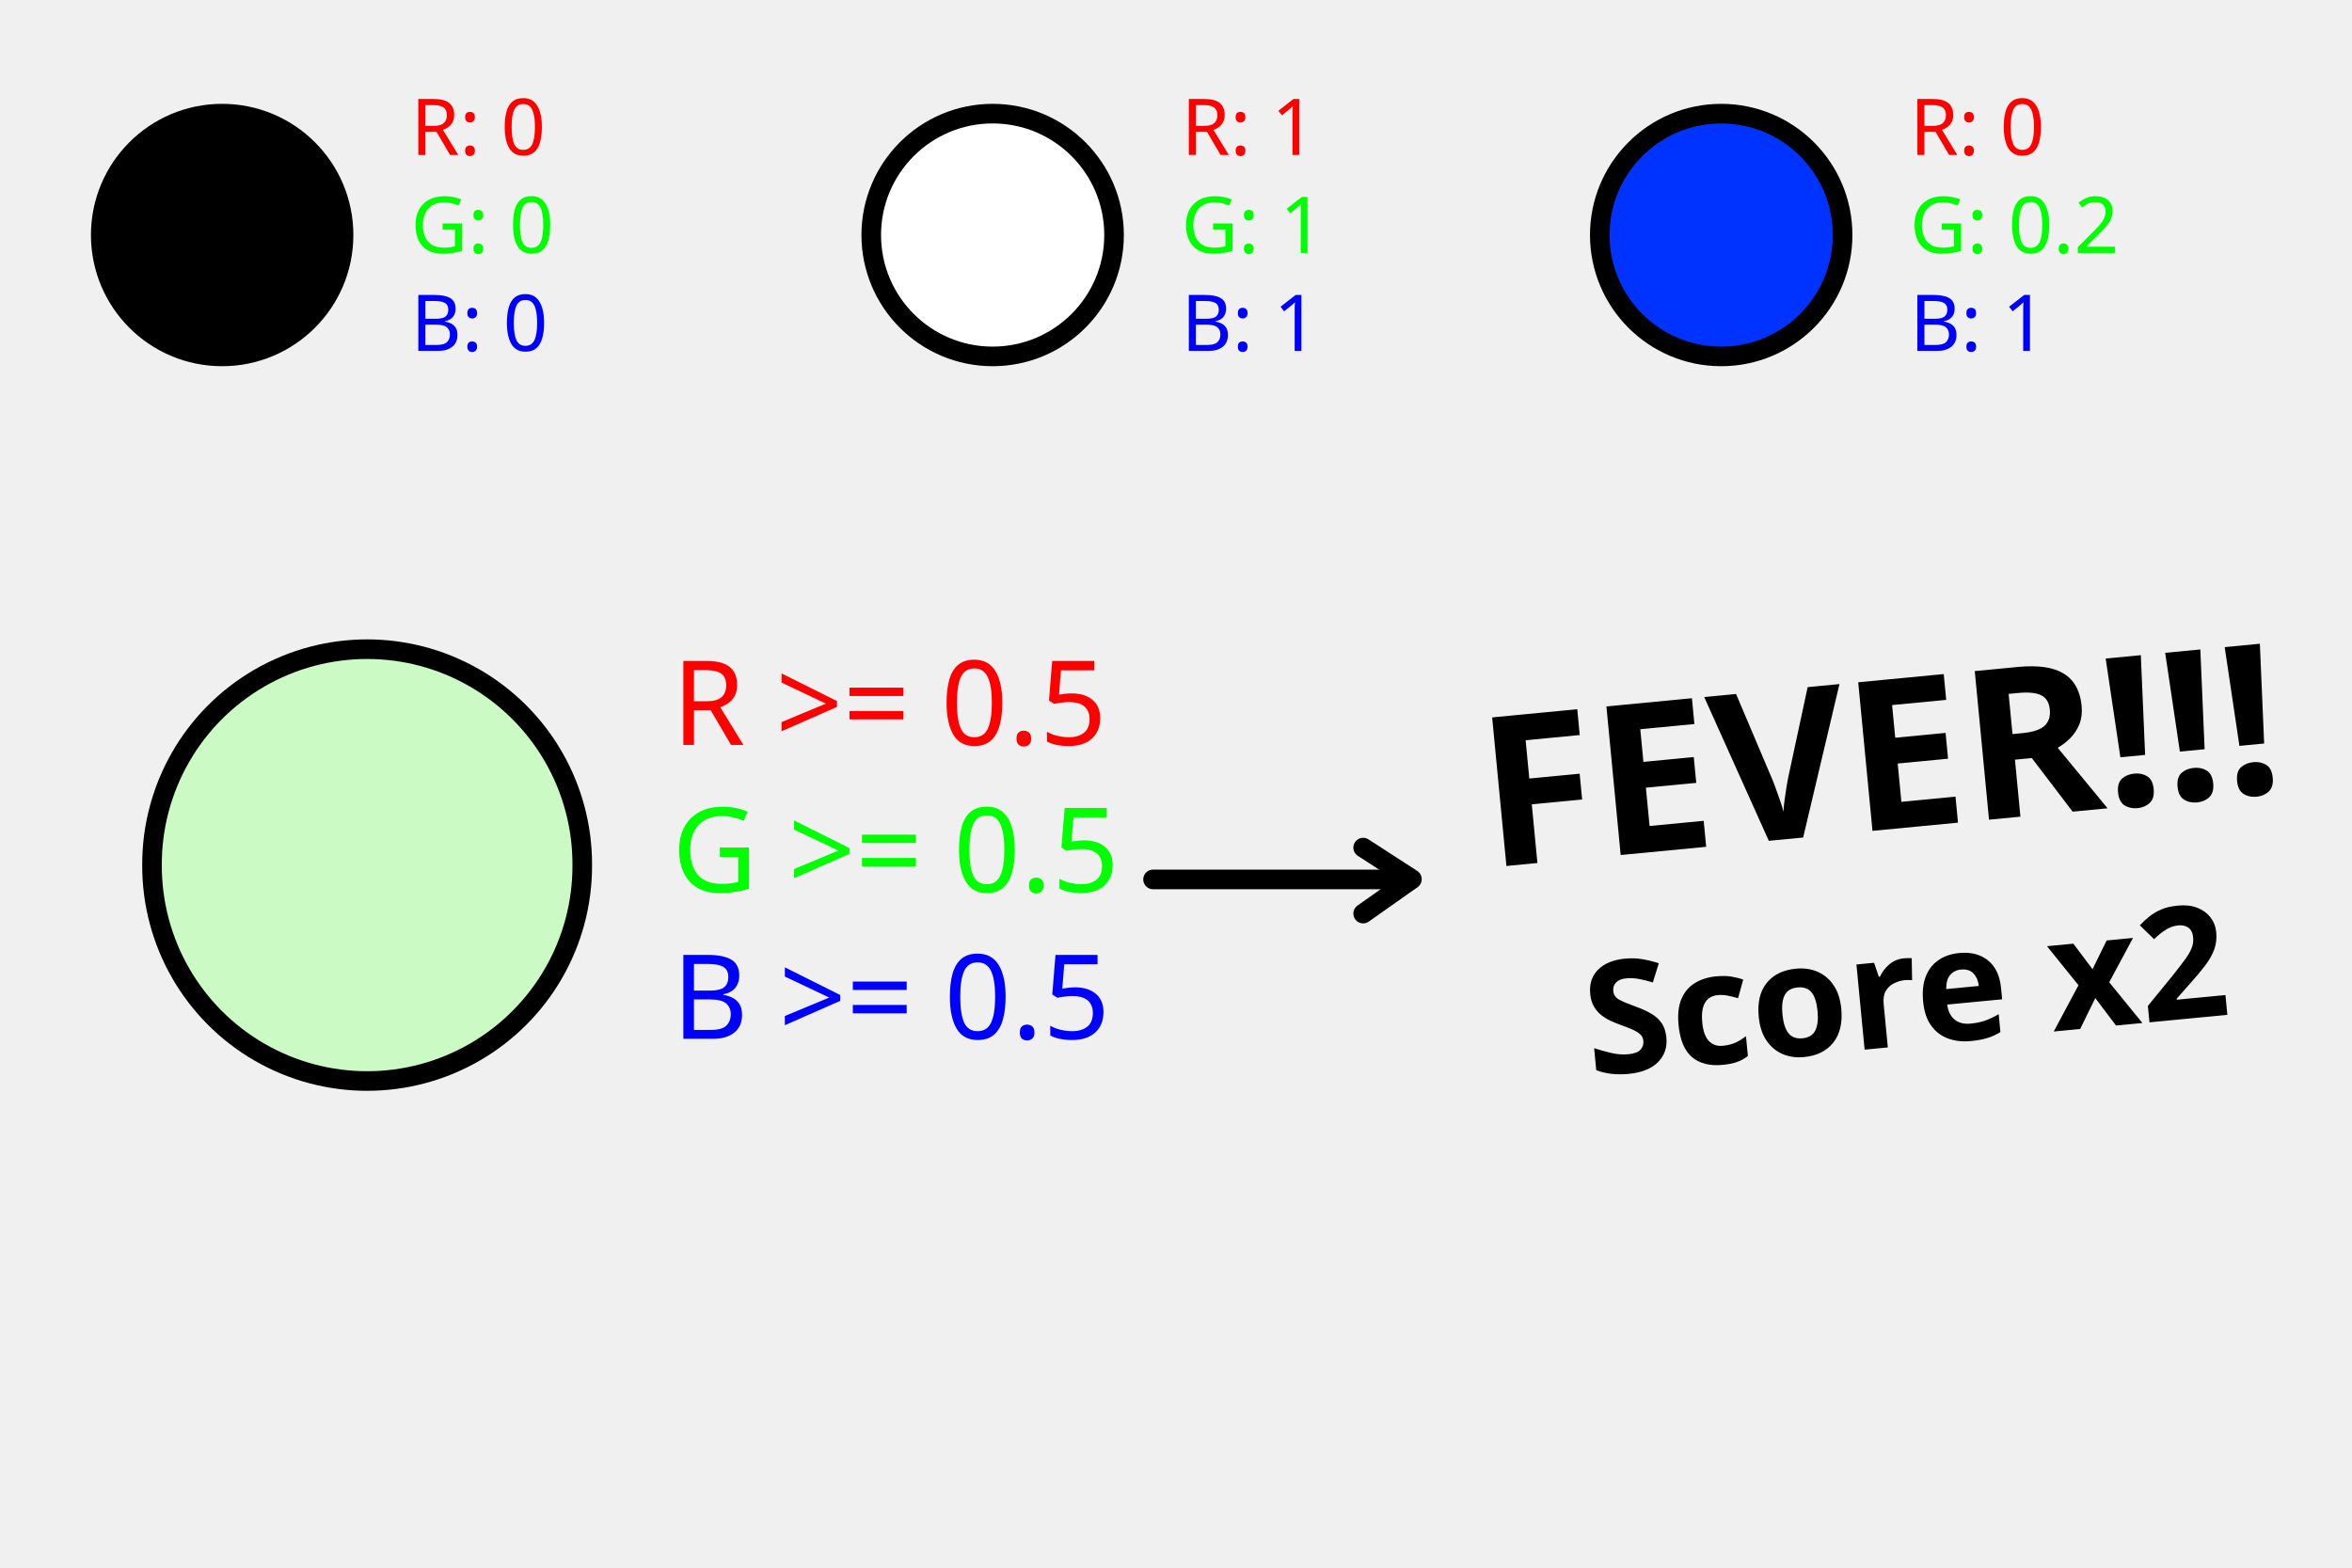
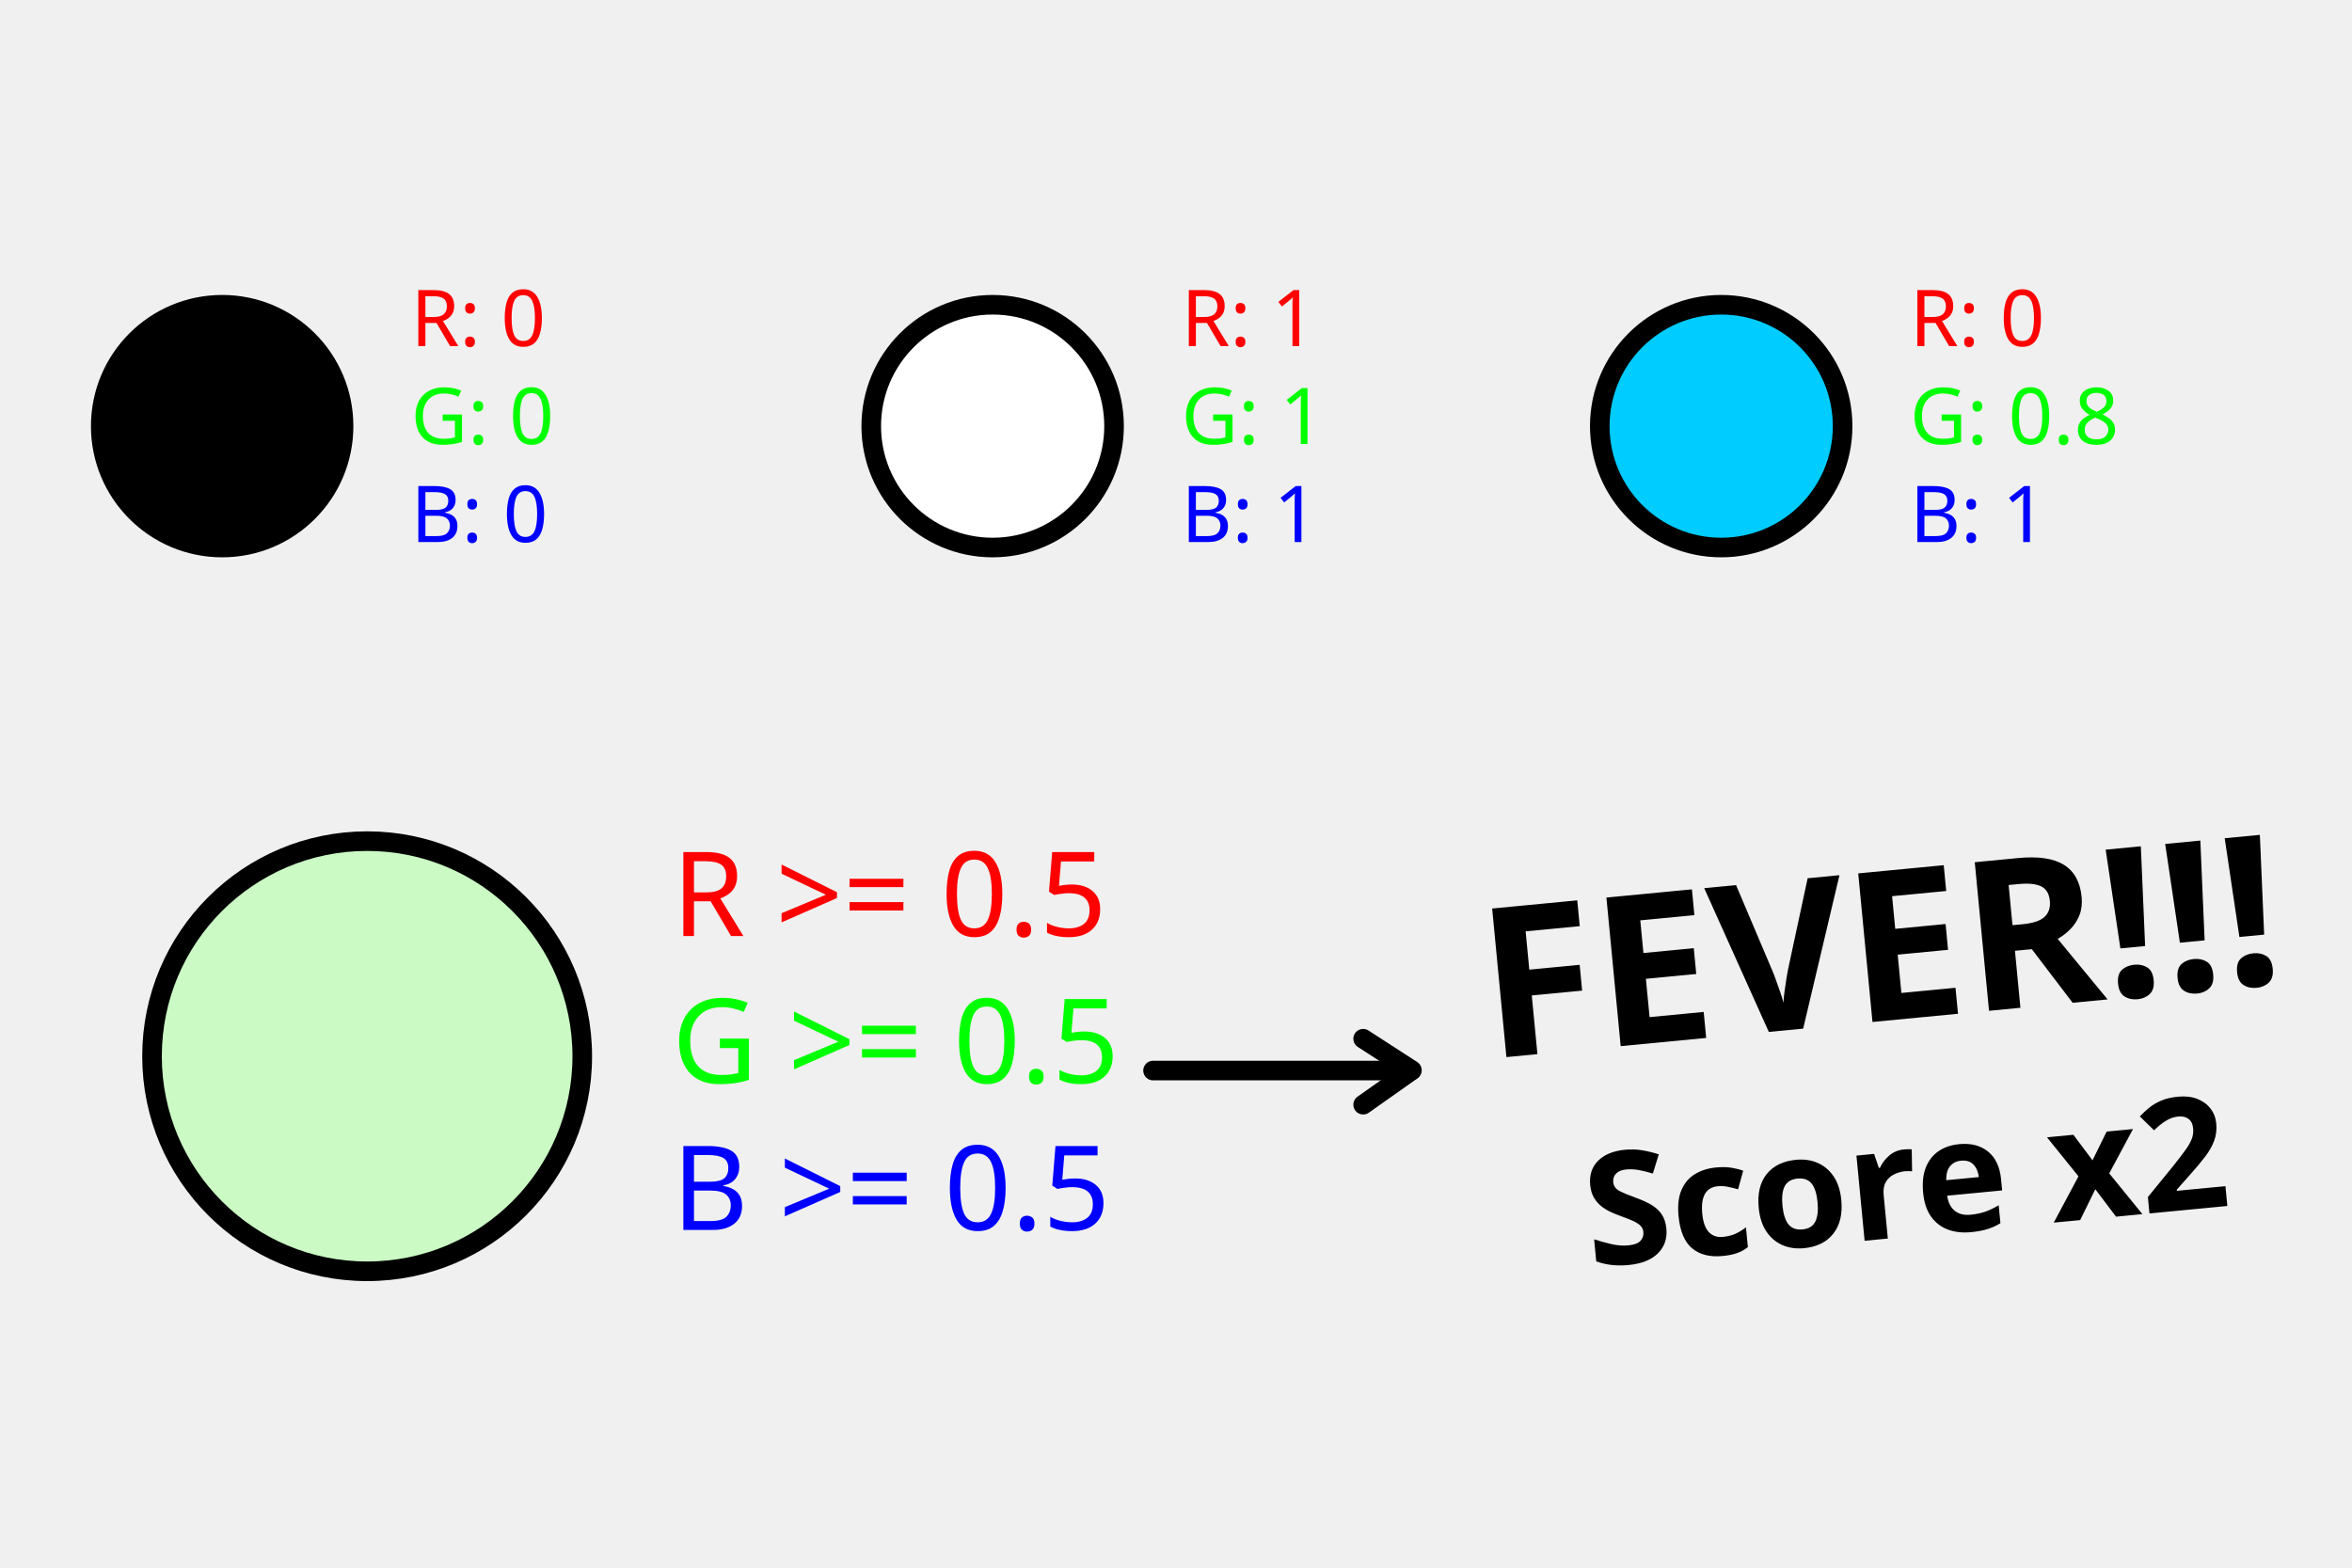
<svg xmlns="http://www.w3.org/2000/svg" width="720" height="480" id="svg5372" version="1.1">
  <defs id="defs5374" />
  <g id="layer1" transform="translate(0,-572.3622)">
-     <g id="g5908">
-       <path transform="translate(0,572.3622)" d="m 105.173,71.96 a 37.166,37.166 0 1 1 -74.333,0 37.166,37.166 0 1 1 74.333,0 z" id="path5380" style="color:#000000;fill:#000000;fill-opacity:1;fill-rule:nonzero;stroke:#000000;stroke-width:6;marker:none;visibility:visible;display:inline;overflow:visible;enable-background:accumulate;stroke-opacity:1" />
+     <g id="g5908" transform="translate(0,58.5173)">
+       <path transform="translate(0,572.3622)" d="m 105.173,71.96 c 0,20.526 -16.64,37.166 -37.166,37.166 -20.526,0 -37.166,-16.64 -37.166,-37.166 0,-20.526 16.64,-37.166 37.166,-37.166 20.526,0 37.166,16.64 37.166,37.166 z" id="path5380" style="color:#000000;fill:#000000;fill-opacity:1;fill-rule:nonzero;stroke:#000000;stroke-width:6;stroke-opacity:1;marker:none;visibility:visible;display:inline;overflow:visible;enable-background:accumulate" />
      <text id="text5892" y="619.809" x="125.733" style="font-size:40px;font-style:normal;font-weight:normal;line-height:125%;letter-spacing:0px;word-spacing:0px;fill:#000000;fill-opacity:1;stroke:none;font-family:Sans" xml:space="preserve">
        <tspan style="font-size:24px;font-style:normal;font-variant:normal;font-weight:normal;font-stretch:normal;fill:#ff0000;font-family:Fira Sans OT;-inkscape-font-specification:Fira Sans OT" id="tspan5898" y="619.809" x="125.733">R: 0</tspan>
        <tspan style="font-size:24px;font-style:normal;font-variant:normal;font-weight:normal;font-stretch:normal;fill:#00ff00;font-family:Fira Sans OT;-inkscape-font-specification:Fira Sans OT" id="tspan5904" y="649.809" x="125.733">G: 0</tspan>
        <tspan style="font-size:24px;font-style:normal;font-variant:normal;font-weight:normal;font-stretch:normal;fill:#0000ff;font-family:Fira Sans OT;-inkscape-font-specification:Fira Sans OT" id="tspan5906" y="679.809" x="125.733">B: 0</tspan>
      </text>
      <text id="text5892-3" y="800.437" x="205.706" style="font-size:40px;font-style:normal;font-weight:normal;line-height:125%;letter-spacing:0px;word-spacing:0px;fill:#000000;fill-opacity:1;stroke:none;font-family:Sans" xml:space="preserve">
        <tspan style="font-size:36px;font-style:normal;font-variant:normal;font-weight:normal;font-stretch:normal;fill:#ff0000;font-family:Fira Sans OT;-inkscape-font-specification:Fira Sans OT" id="tspan5898-0" y="800.437" x="205.706">R &gt;= 0.5</tspan>
        <tspan style="font-size:36px;font-style:normal;font-variant:normal;font-weight:normal;font-stretch:normal;fill:#00ff00;font-family:Fira Sans OT;-inkscape-font-specification:Fira Sans OT" id="tspan5904-9" y="845.437" x="205.706">G &gt;= 0.5</tspan>
        <tspan style="font-size:36px;font-style:normal;font-variant:normal;font-weight:normal;font-stretch:normal;fill:#0000ff;font-family:Fira Sans OT;-inkscape-font-specification:Fira Sans OT" id="tspan5906-7" y="890.437" x="205.706">B &gt;= 0.5</tspan>
      </text>
      <text xml:space="preserve" style="font-size:40px;font-style:normal;font-weight:normal;line-height:125%;letter-spacing:0px;word-spacing:0px;fill:#000000;fill-opacity:1;stroke:none;font-family:Sans" x="373.27" y="877.738" id="text5968" transform="matrix(0.9954268,-0.09552696,0.09552696,0.9954268,0,0)">
        <tspan id="tspan5970" x="373.27" y="877.738" style="font-size:64px;font-style:normal;font-variant:normal;font-weight:bold;font-stretch:normal;font-family:Fira Sans OT;-inkscape-font-specification:Fira Sans OT Bold">FEVER!!!</tspan>
        <tspan x="373.27" y="944.19" style="font-size:48px;font-style:normal;font-variant:normal;font-weight:bold;font-stretch:normal;font-family:Fira Sans OT;-inkscape-font-specification:Fira Sans OT Bold" id="tspan5972">  Score x2</tspan>
      </text>
-       <path style="fill:none;stroke:#000000;stroke-width:6;stroke-linecap:round;stroke-linejoin:round;stroke-opacity:1;stroke-miterlimit:4;stroke-dasharray:none" d="m 352.976,269.268 79.024,0" id="path5974" transform="translate(0,572.3622)" />
+       <path style="fill:none;stroke:#000000;stroke-width:6;stroke-linecap:round;stroke-linejoin:round;stroke-miterlimit:4;stroke-opacity:1;stroke-dasharray:none" d="m 352.976,269.268 79.024,0" id="path5974" transform="translate(0,572.3622)" />
      <path style="fill:none;stroke:#000000;stroke-width:6;stroke-linecap:round;stroke-linejoin:round;stroke-miterlimit:4;stroke-opacity:1;stroke-dasharray:none" d="m 417.294,831.885 14.927,9.659 -14.927,10.537" id="path5976" />
    </g>
-     <g id="g5915" transform="translate(235.8648,0)">
+     <g id="g5915" transform="translate(235.8648,58.5173)">
      <path style="color:#000000;fill:#ffffff;fill-opacity:1;fill-rule:nonzero;stroke:#000000;stroke-width:6;stroke-opacity:1;marker:none;visibility:visible;display:inline;overflow:visible;enable-background:accumulate" id="path5917" d="m 105.173,71.96 c 0,20.526 -16.64,37.166 -37.166,37.166 -20.526,0 -37.166,-16.64 -37.166,-37.166 0,-20.526 16.64,-37.166 37.166,-37.166 20.526,0 37.166,16.64 37.166,37.166 z" transform="translate(0,572.3622)" />
      <text xml:space="preserve" style="font-size:40px;font-style:normal;font-weight:normal;line-height:125%;letter-spacing:0px;word-spacing:0px;fill:#000000;fill-opacity:1;stroke:none;font-family:Sans" x="125.733" y="619.809" id="text5919">
        <tspan x="125.733" y="619.809" id="tspan5921" style="font-size:24px;font-style:normal;font-variant:normal;font-weight:normal;font-stretch:normal;fill:#ff0000;font-family:Fira Sans OT;-inkscape-font-specification:Fira Sans OT">R: 1</tspan>
        <tspan x="125.733" y="649.809" id="tspan5923" style="font-size:24px;font-style:normal;font-variant:normal;font-weight:normal;font-stretch:normal;fill:#00ff00;font-family:Fira Sans OT;-inkscape-font-specification:Fira Sans OT">G: 1</tspan>
        <tspan x="125.733" y="679.809" id="tspan5925" style="font-size:24px;font-style:normal;font-variant:normal;font-weight:normal;font-stretch:normal;fill:#0000ff;font-family:Fira Sans OT;-inkscape-font-specification:Fira Sans OT">B: 1</tspan>
      </text>
    </g>
-     <g transform="translate(458.8892,0)" id="g5927">
-       <path transform="translate(0,572.3622)" d="m 105.173,71.96 c 0,20.526 -16.64,37.166 -37.166,37.166 -20.526,0 -37.166,-16.64 -37.166,-37.166 0,-20.526 16.64,-37.166 37.166,-37.166 20.526,0 37.166,16.64 37.166,37.166 z" id="path5929" style="color:#000000;fill:#0033ff;fill-opacity:1;fill-rule:nonzero;stroke:#000000;stroke-width:6;stroke-opacity:1;marker:none;visibility:visible;display:inline;overflow:visible;enable-background:accumulate" />
+     <g transform="translate(458.8892,58.5173)" id="g5927">
+       <path transform="translate(0,572.3622)" d="m 105.173,71.96 c 0,20.526 -16.64,37.166 -37.166,37.166 -20.526,0 -37.166,-16.64 -37.166,-37.166 0,-20.526 16.64,-37.166 37.166,-37.166 20.526,0 37.166,16.64 37.166,37.166 z" id="path5929" style="color:#000000;fill:#00ccff;fill-opacity:1;fill-rule:nonzero;stroke:#000000;stroke-width:6;stroke-opacity:1;marker:none;visibility:visible;display:inline;overflow:visible;enable-background:accumulate" />
      <text id="text5931" y="619.809" x="125.733" style="font-size:40px;font-style:normal;font-weight:normal;line-height:125%;letter-spacing:0px;word-spacing:0px;fill:#000000;fill-opacity:1;stroke:none;font-family:Sans" xml:space="preserve">
        <tspan style="font-size:24px;font-style:normal;font-variant:normal;font-weight:normal;font-stretch:normal;fill:#ff0000;font-family:Fira Sans OT;-inkscape-font-specification:Fira Sans OT" id="tspan5933" y="619.809" x="125.733">R: 0</tspan>
-         <tspan style="font-size:24px;font-style:normal;font-variant:normal;font-weight:normal;font-stretch:normal;fill:#00ff00;font-family:Fira Sans OT;-inkscape-font-specification:Fira Sans OT" id="tspan5935" y="649.809" x="125.733">G: 0.2</tspan>
+         <tspan style="font-size:24px;font-style:normal;font-variant:normal;font-weight:normal;font-stretch:normal;fill:#00ff00;font-family:Fira Sans OT;-inkscape-font-specification:Fira Sans OT" id="tspan5935" y="649.809" x="125.733">G: 0.8</tspan>
        <tspan style="font-size:24px;font-style:normal;font-variant:normal;font-weight:normal;font-stretch:normal;fill:#0000ff;font-family:Fira Sans OT;-inkscape-font-specification:Fira Sans OT" id="tspan5937" y="679.809" x="125.733">B: 1</tspan>
      </text>
-       <path style="color:#000000;fill:#cbfac5;fill-opacity:1;fill-rule:nonzero;stroke:#000000;stroke-width:6;stroke-linecap:round;stroke-linejoin:round;stroke-miterlimit:4;stroke-opacity:1;stroke-dasharray:none;marker:none;visibility:visible;display:inline;overflow:visible;enable-background:accumulate" id="path5939" d="m 178.244,264.878 a 65.854,65.854 0 1 1 -131.707,0 65.854,65.854 0 1 1 131.707,0 z" transform="translate(-458.8892,572.3622)" />
+       <path style="color:#000000;fill:#cbfac5;fill-opacity:1;fill-rule:nonzero;stroke:#000000;stroke-width:6;stroke-linecap:round;stroke-linejoin:round;stroke-miterlimit:4;stroke-opacity:1;stroke-dasharray:none;marker:none;visibility:visible;display:inline;overflow:visible;enable-background:accumulate" id="path5939" d="m 178.244,264.878 c 0,36.37 -29.484,65.854 -65.854,65.854 -36.37,0 -65.854,-29.484 -65.854,-65.854 0,-36.37 29.484,-65.854 65.854,-65.854 36.37,0 65.854,29.484 65.854,65.854 z" transform="translate(-458.8892,572.3622)" />
    </g>
  </g>
</svg>
